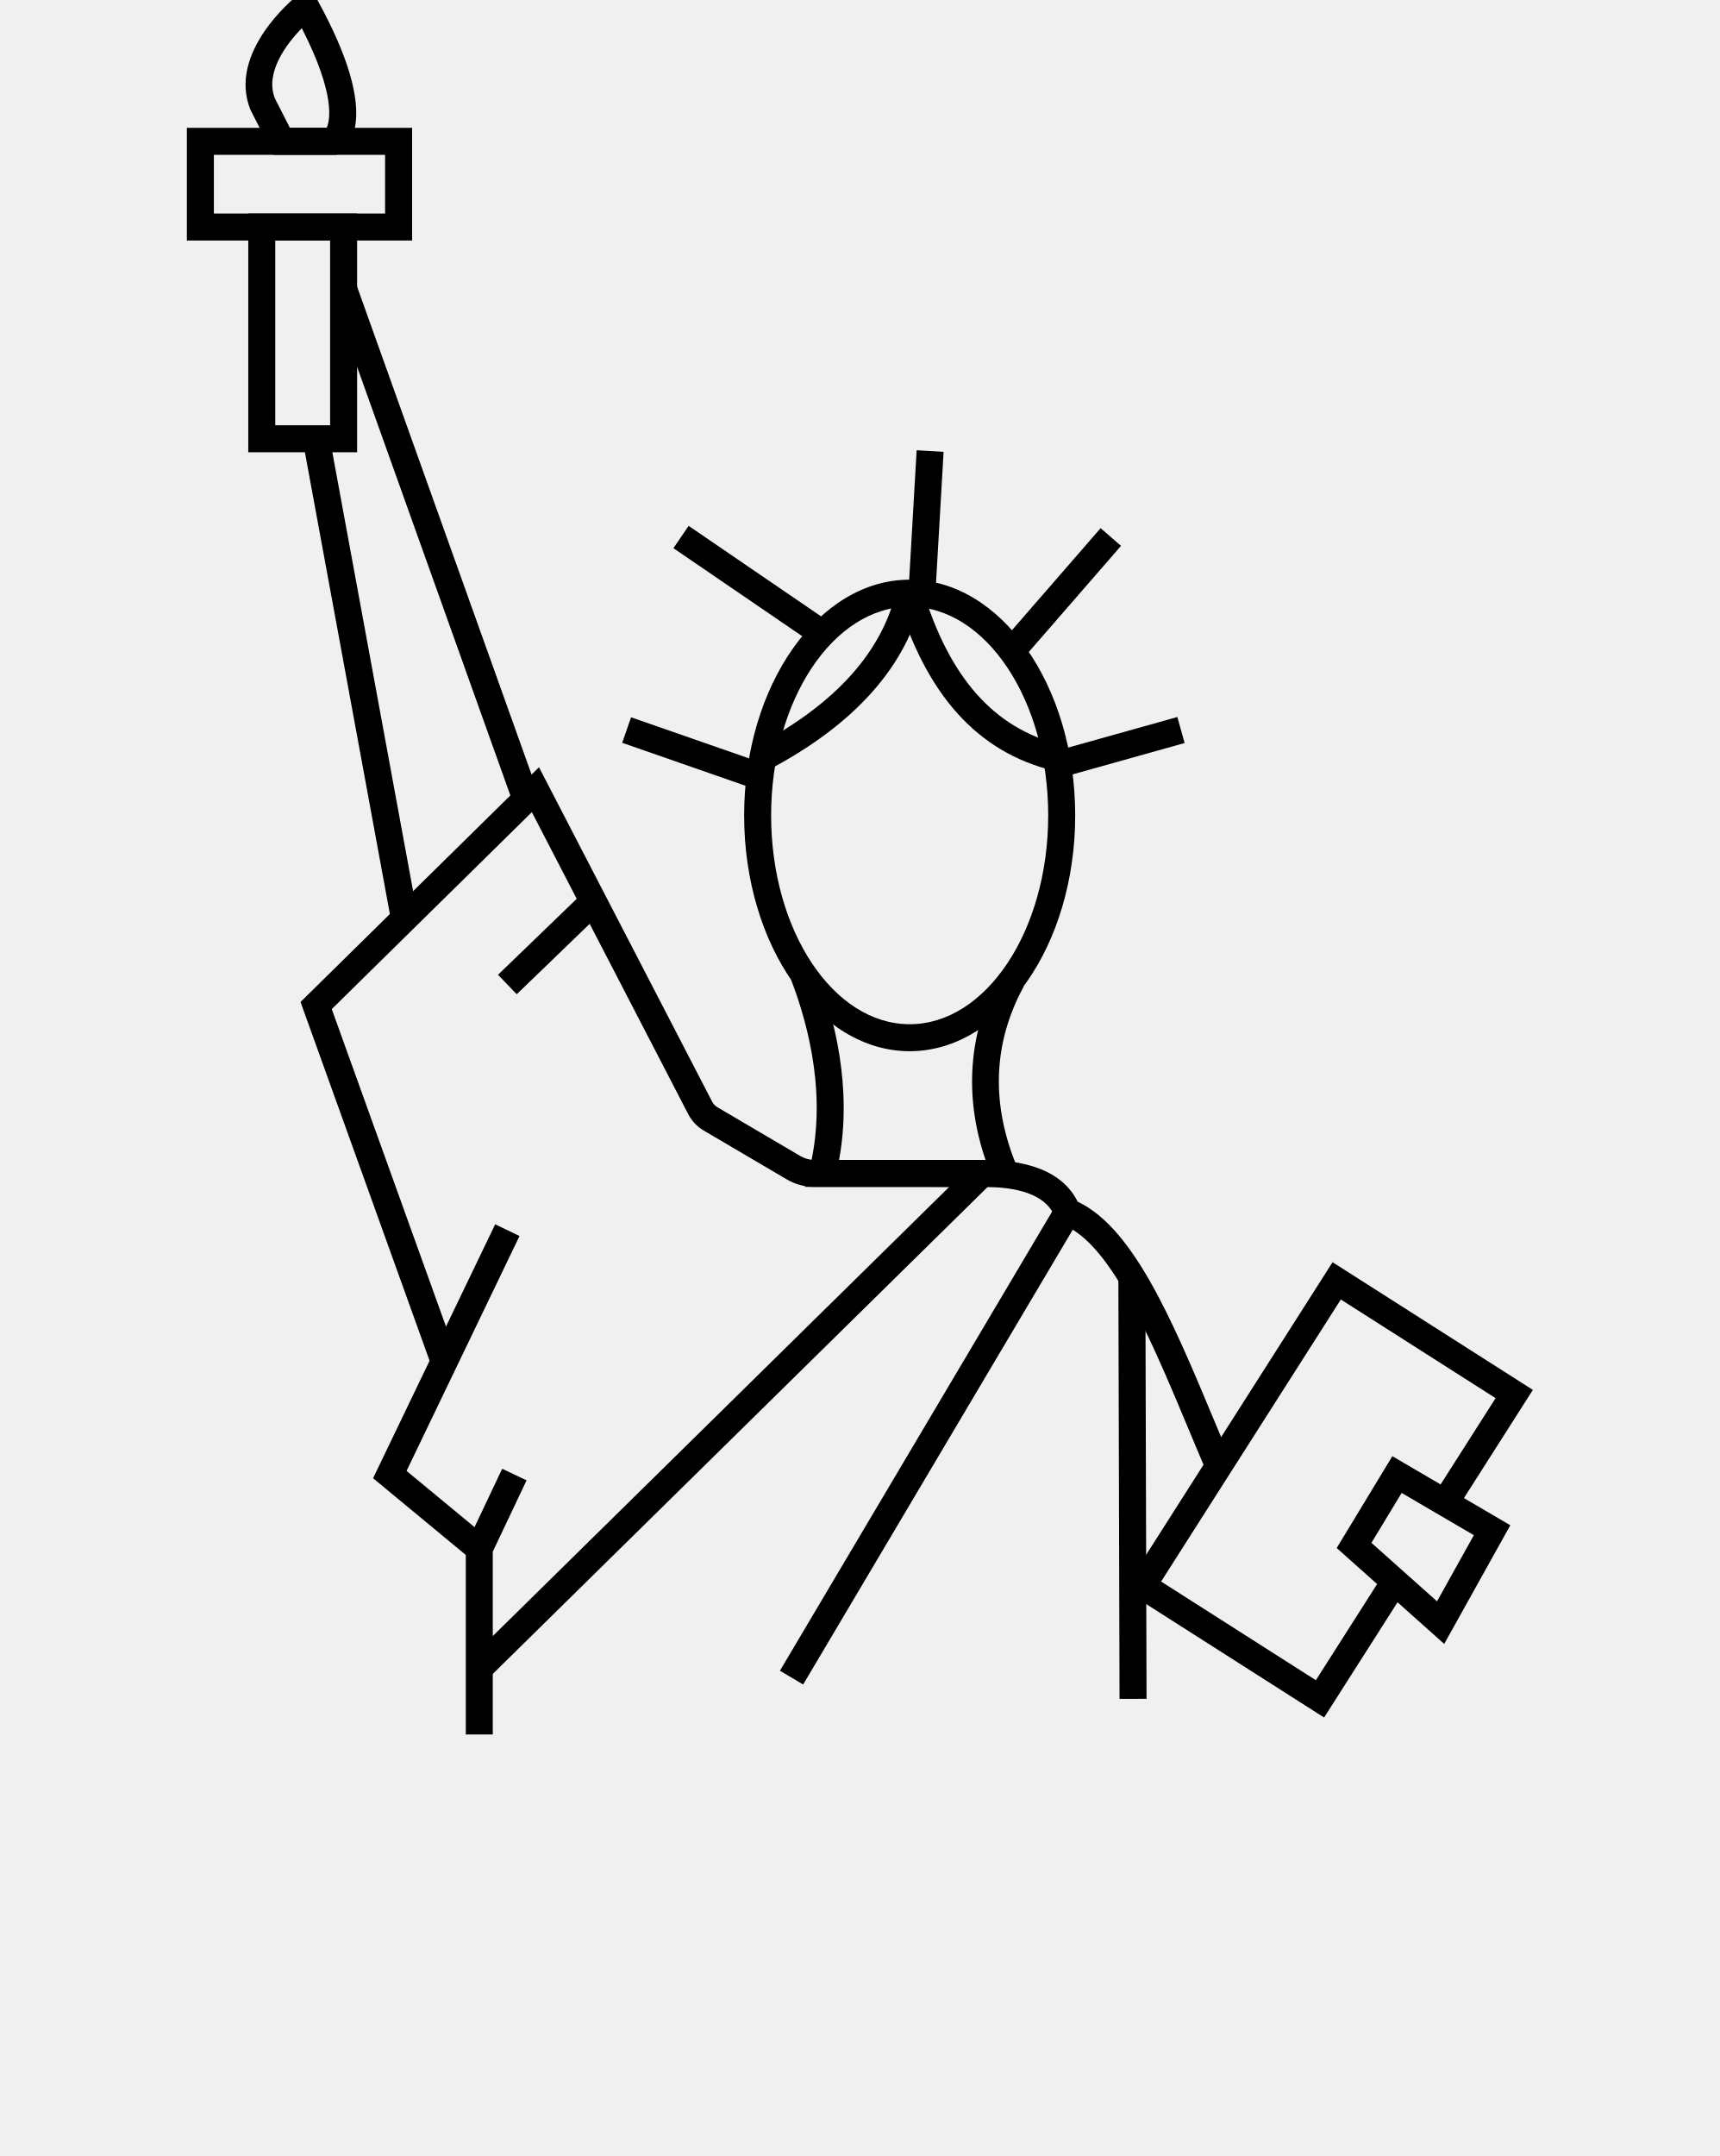
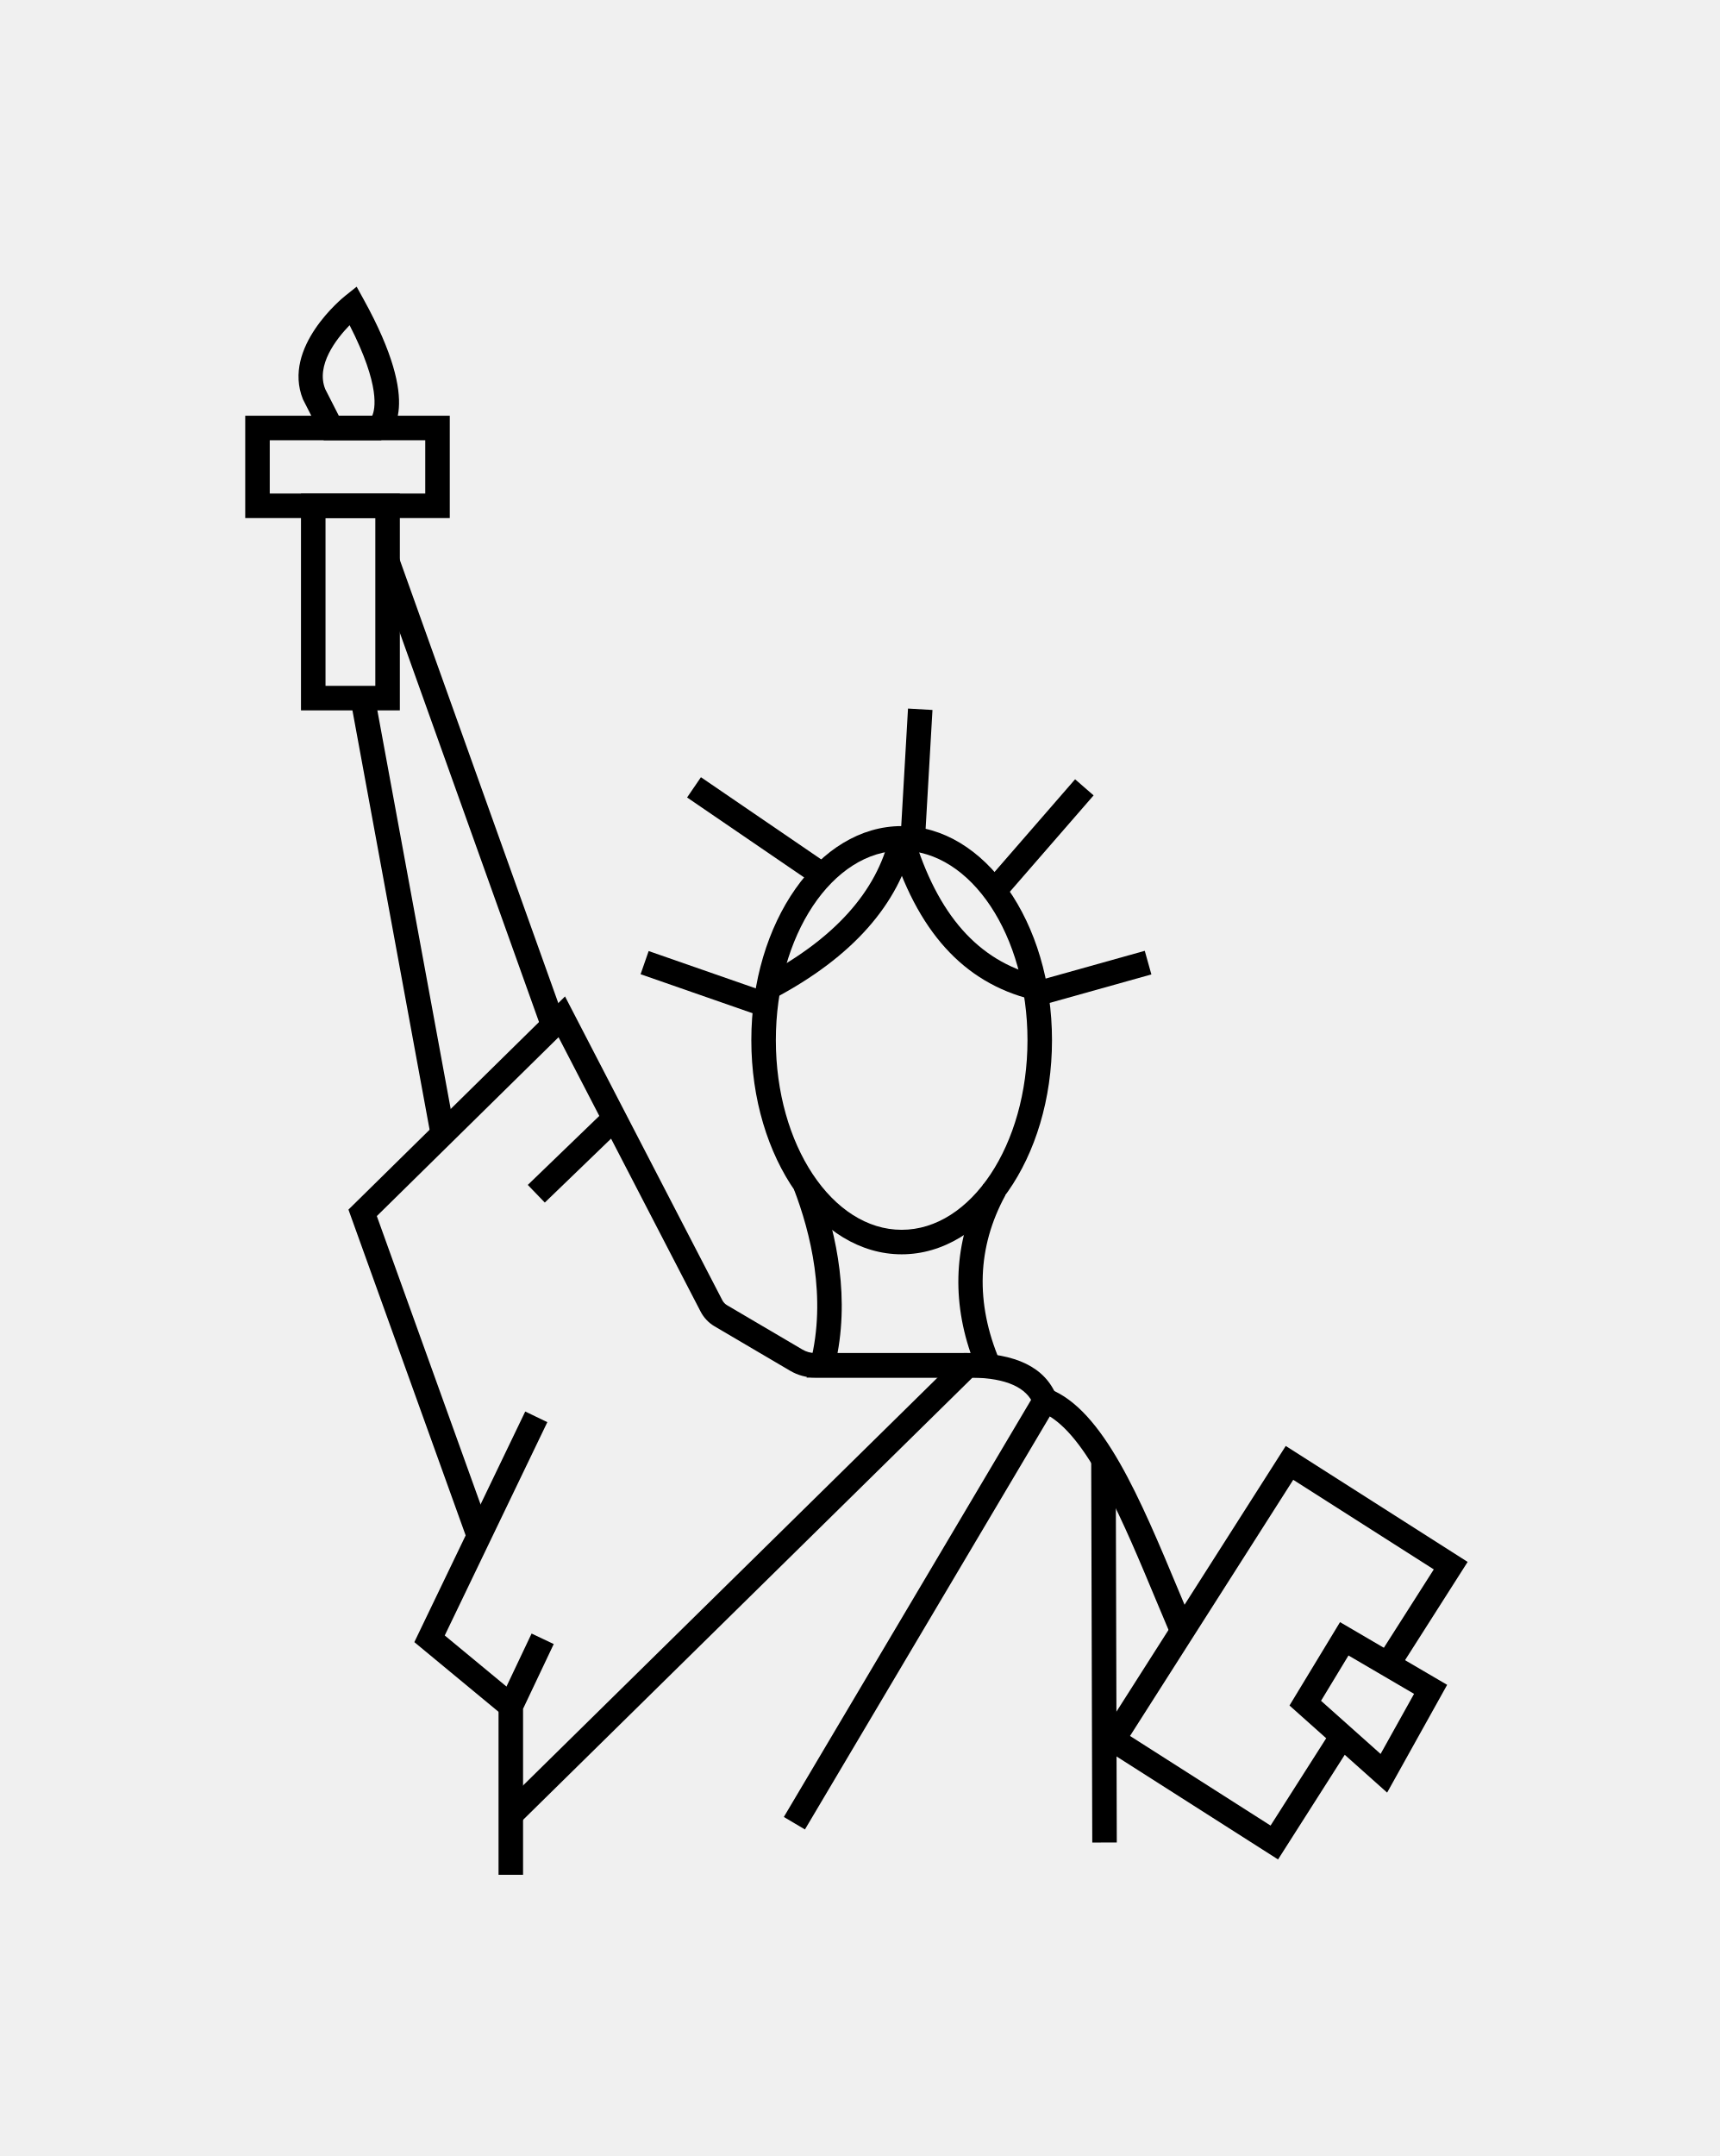
<svg xmlns="http://www.w3.org/2000/svg" width="150" height="188" viewBox="0 0 150 188" fill="none">
-   <g clip-path="url(#clip0_1_138)">
-     <path d="M115.493 149.764L98.024 138.628L116.231 110.063L133.701 121.197L127.074 131.595L125.087 130.331L130.45 121.917L116.951 113.314L101.275 137.908L114.774 146.512L120.638 137.31L122.625 138.575L115.493 149.764Z" fill="black" />
-     <path d="M125.969 143.347L116.592 134.984L121.445 126.978L131.733 132.999L125.969 143.347ZM119.621 134.532L125.341 139.634L128.555 133.866L122.257 130.181L119.621 134.532Z" fill="black" />
-     <path d="M42.982 151.241H40.628V134.771L43.802 128.075L45.929 129.084L42.982 135.3V151.241Z" fill="black" />
-     <path d="M41.054 135.942L32.541 128.899L43.191 106.757L45.314 107.778L35.461 128.26L42.556 134.128L41.054 135.942Z" fill="black" />
-     <path d="M99.902 111.293L97.548 111.3L97.65 148.141L100.005 148.135L99.902 111.293Z" fill="black" />
-     <path d="M70.054 146.885L68.028 145.685L92.61 104.229L93.54 104.589C98.695 106.587 102.229 115.055 105.97 124.019C106.439 125.143 106.91 126.268 107.381 127.377L105.215 128.299C104.74 127.185 104.269 126.055 103.797 124.926C100.65 117.382 97.402 109.599 93.57 107.228L70.054 146.885Z" fill="black" />
-     <path d="M42.63 146.309L40.98 144.63L85.183 101.147L85.66 101.143C85.708 101.143 85.757 101.143 85.804 101.143C90.301 101.143 93.129 102.525 94.209 105.254L92.02 106.12C91.354 104.438 89.379 103.558 86.147 103.5L42.63 146.309Z" fill="black" />
-     <path d="M37.636 119.118L26.213 87.371L47.013 66.903L62.123 96.077C62.226 96.273 62.38 96.436 62.571 96.548L69.82 100.811C70.187 101.028 70.607 101.142 71.034 101.142L85.668 101.143V103.498L71.034 103.497C70.186 103.497 69.354 103.27 68.625 102.84L61.377 98.578C60.804 98.242 60.339 97.751 60.033 97.16L46.39 70.819L28.938 87.992L39.853 118.32L37.636 119.118Z" fill="black" />
-     <path d="M50.934 77.767L43.437 85L45.072 86.695L52.569 79.462L50.934 77.767Z" fill="black" />
-     <path d="M89.445 103.497H70.212L70.583 102.03C72.158 95.817 70.588 89.561 68.993 85.409L71.191 84.565C72.784 88.715 74.35 94.836 73.186 101.142H85.961C84.049 95.536 84.476 89.951 87.222 84.894L89.292 86.018C86.594 90.985 86.412 96.316 88.754 101.862L89.445 103.497Z" fill="black" />
-     <path d="M79.344 91.664C71.382 91.664 64.906 82.441 64.906 71.105C64.906 59.77 71.382 50.547 79.344 50.547C87.305 50.547 93.782 59.77 93.782 71.105C93.782 82.441 87.305 91.664 79.344 91.664ZM79.344 52.901C72.681 52.901 67.26 61.068 67.26 71.105C67.26 81.143 72.681 89.31 79.344 89.31C86.007 89.31 91.428 81.143 91.428 71.105C91.428 61.068 86.007 52.901 79.344 52.901Z" fill="black" />
-     <path d="M102.692 62.523L92.288 65.435L92.923 67.702L103.327 64.79L102.692 62.523Z" fill="black" />
-     <path d="M96 46.055L87.368 55.984L89.146 57.529L97.778 47.6L96 46.055Z" fill="black" />
-     <path d="M79.953 39.262L79.233 51.724L81.583 51.86L82.303 39.398L79.953 39.262Z" fill="black" />
-     <path d="M60.065 45.855L58.737 47.8L71.06 56.218L72.389 54.273L60.065 45.855Z" fill="black" />
-     <path d="M55.045 62.547L54.27 64.771L65.696 68.75L66.47 66.526L55.045 62.547Z" fill="black" />
-     <path d="M67.089 67.102L65.99 65.019C72.862 61.392 76.968 56.83 78.196 51.462L80.491 51.986C79.103 58.053 74.594 63.139 67.089 67.102Z" fill="black" />
-     <path d="M91.865 67.203C85.254 65.564 80.79 60.612 78.216 52.063L80.471 51.385C82.785 59.069 86.697 63.496 92.43 64.918L91.865 67.203Z" fill="black" />
-     <path d="M28.733 38.047L26.418 38.473L34.119 80.316L36.435 79.89L28.733 38.047Z" fill="black" />
-     <path d="M31.08 24.806L28.863 25.599L44.769 70.069L46.986 69.276L31.08 24.806Z" fill="black" />
-     <path d="M31.148 39.437H21.654V18.619H31.148V39.437ZM24.009 37.083H28.794V20.973H24.009V37.083Z" fill="black" />
-     <path d="M35.944 20.973H16.299V11.147H35.944V20.973ZM18.654 18.619H33.589V13.501H18.654V18.619Z" fill="black" />
-     <path d="M29.333 13.501H23.843L21.842 9.567C19.821 4.56 25.659 -0.172 25.908 -0.371L26.999 -1.241L27.673 -0.02C33.419 10.38 30.296 12.931 29.61 13.337L29.333 13.501ZM25.286 11.147H28.495C28.756 10.569 29.334 8.343 26.323 2.454C25.017 3.805 23.069 6.322 23.984 8.593L25.286 11.147Z" fill="black" />
-   </g>
-   <defs>
-     <clipPath id="clip0_1_138">
-       <rect width="150" height="187.5" fill="white" />
-     </clipPath>
-   </defs>
+   <path d="M111.476 162.141L95.611 152.027L112.146 126.085L128.012 136.197L121.994 145.64L120.189 144.492L125.06 136.85L112.8 129.037L98.564 151.373L110.823 159.187L116.149 150.83L117.953 151.979L111.476 162.141Z" fill="black" />
+   <path d="M120.99 156.313L112.474 148.718L116.882 141.447L126.225 146.915L120.99 156.313ZM115.225 148.307L120.42 152.941L123.339 147.702L117.619 144.356L115.225 148.307Z" fill="black" />
+   <path d="M45.623 163.482H43.484V148.524L46.367 142.443L48.299 143.359L45.623 149.005V163.482Z" fill="black" />
+   <path d="M43.872 149.588L36.14 143.191L45.813 123.082L47.74 124.01L38.792 142.611L45.236 147.94L43.872 149.588Z" fill="black" />
+   <path d="M97.317 127.202L95.178 127.208L95.271 160.667L97.41 160.661L97.317 127.202Z" fill="black" />
+   <path d="M70.209 159.526L68.369 158.436L90.694 120.786L91.539 121.113C96.221 122.928 99.43 130.618 102.827 138.759C103.253 139.78 103.681 140.802 104.109 141.809L102.142 142.646C101.71 141.635 101.283 140.609 100.854 139.583C97.996 132.732 95.046 125.663 91.566 123.51L70.209 159.526Z" fill="black" />
+   <path d="M45.303 159.003L43.804 157.478L83.949 117.987L84.382 117.984C84.426 117.984 84.47 117.984 84.513 117.984C88.597 117.984 91.166 119.239 92.146 121.717L90.158 122.504C89.554 120.976 87.76 120.177 84.825 120.124L45.303 159.003Z" fill="black" />
+   <path d="M40.768 134.308L30.393 105.476L49.284 86.888L63.007 113.383C63.1 113.561 63.239 113.709 63.413 113.811L69.996 117.682C70.33 117.879 70.711 117.983 71.099 117.983L84.389 117.984V120.123L71.099 120.122C70.329 120.122 69.573 119.916 68.911 119.525L62.329 115.655C61.808 115.349 61.386 114.903 61.108 114.366L48.718 90.444L32.868 106.04L42.781 133.584L40.768 134.308Z" fill="black" />
+   <path d="M52.845 96.754L46.036 103.323L47.52 104.862L54.329 98.293L52.845 96.754Z" fill="black" />
+   <path d="M87.819 120.122H70.352L70.689 118.789C72.12 113.147 70.694 107.466 69.245 103.694L71.242 102.928C72.689 106.697 74.111 112.256 73.053 117.983H84.656C82.919 112.892 83.307 107.819 85.801 103.226L87.68 104.248C85.23 108.758 85.065 113.6 87.192 118.637L87.819 120.122Z" fill="black" />
+   <path d="M78.646 109.375C71.415 109.375 65.533 100.999 65.533 90.704C65.533 80.409 71.415 72.033 78.646 72.033C85.876 72.033 91.759 80.409 91.759 90.704C91.759 100.999 85.876 109.375 78.646 109.375ZM78.646 74.171C72.595 74.171 67.672 81.588 67.672 90.704C67.672 99.82 72.595 107.237 78.646 107.237C84.697 107.237 89.621 99.82 89.621 90.704C89.621 81.588 84.697 74.171 78.646 74.171Z" fill="black" />
+   <path d="M99.85 82.91L90.402 85.554L90.978 87.613L100.427 84.969L99.85 82.91Z" fill="black" />
+   <path d="M93.773 67.953L85.934 76.971L87.548 78.374L95.387 69.357L93.773 67.953Z" fill="black" />
+   <path d="M79.199 61.785L78.546 73.102L80.68 73.225L81.333 61.908L79.199 61.785Z" fill="black" />
+   <path d="M61.138 67.772L59.931 69.538L71.123 77.184L72.33 75.417L61.138 67.772Z" fill="black" />
+   <path d="M56.578 82.931L55.874 84.951L66.251 88.565L66.954 86.545L56.578 82.931Z" fill="black" />
+   <path d="M67.516 87.068L66.518 85.177C72.759 81.882 76.489 77.739 77.604 72.864L79.688 73.34C78.427 78.85 74.332 83.469 67.516 87.068Z" fill="black" />
+   <path d="M90.017 87.16C84.013 85.671 79.959 81.174 77.621 73.41L79.67 72.794C81.771 79.773 85.324 83.793 90.531 85.085L90.017 87.16Z" fill="black" />
+   <path d="M32.682 60.681L30.579 61.068L37.574 99.069L39.676 98.682L32.682 60.681Z" fill="black" />
+   <path d="M34.813 48.656L32.8 49.376L47.245 89.763L49.259 89.043L34.813 48.656Z" fill="black" />
+   <path d="M34.876 61.944H26.253V43.036H34.876V61.944ZM28.392 59.805H32.737V45.175H28.392V59.805Z" fill="black" />
+   <path d="M39.231 45.175H21.39V36.251H39.231V45.175ZM23.528 43.036H37.092V38.389H23.528V43.036Z" fill="black" />
+   <path d="M33.227 38.389H28.241L26.423 34.816C24.588 30.269 29.89 25.971 30.116 25.79L31.107 25L31.719 26.109C36.938 35.554 34.101 37.871 33.478 38.24L33.227 38.389ZM29.552 36.251H32.466C32.703 35.725 33.228 33.704 30.493 28.356C29.307 29.583 27.538 31.868 28.369 33.931L29.552 36.251Z" fill="black" />
</svg>
